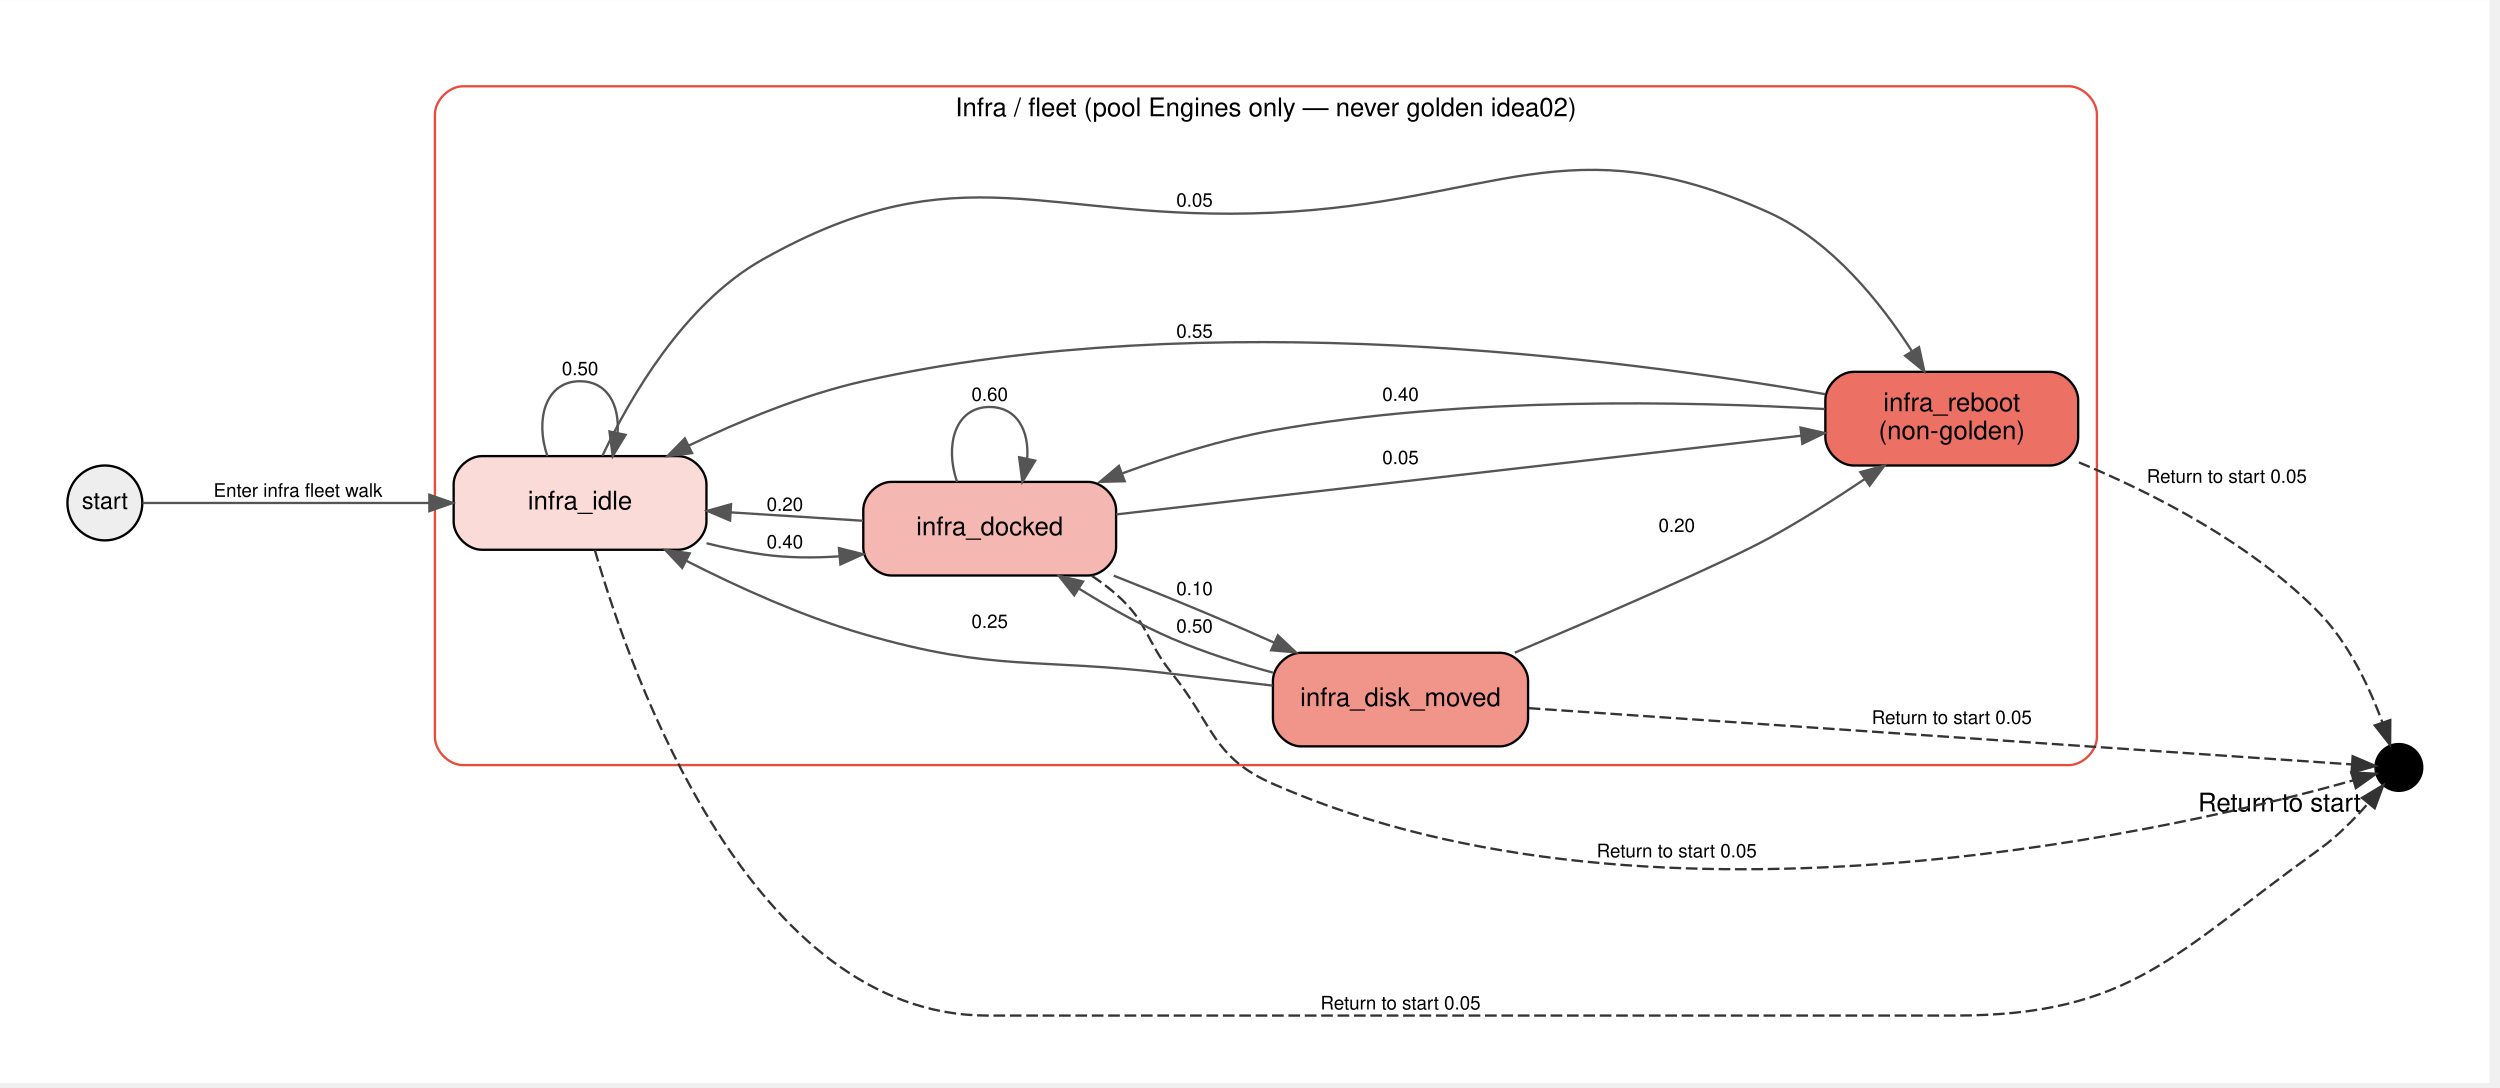
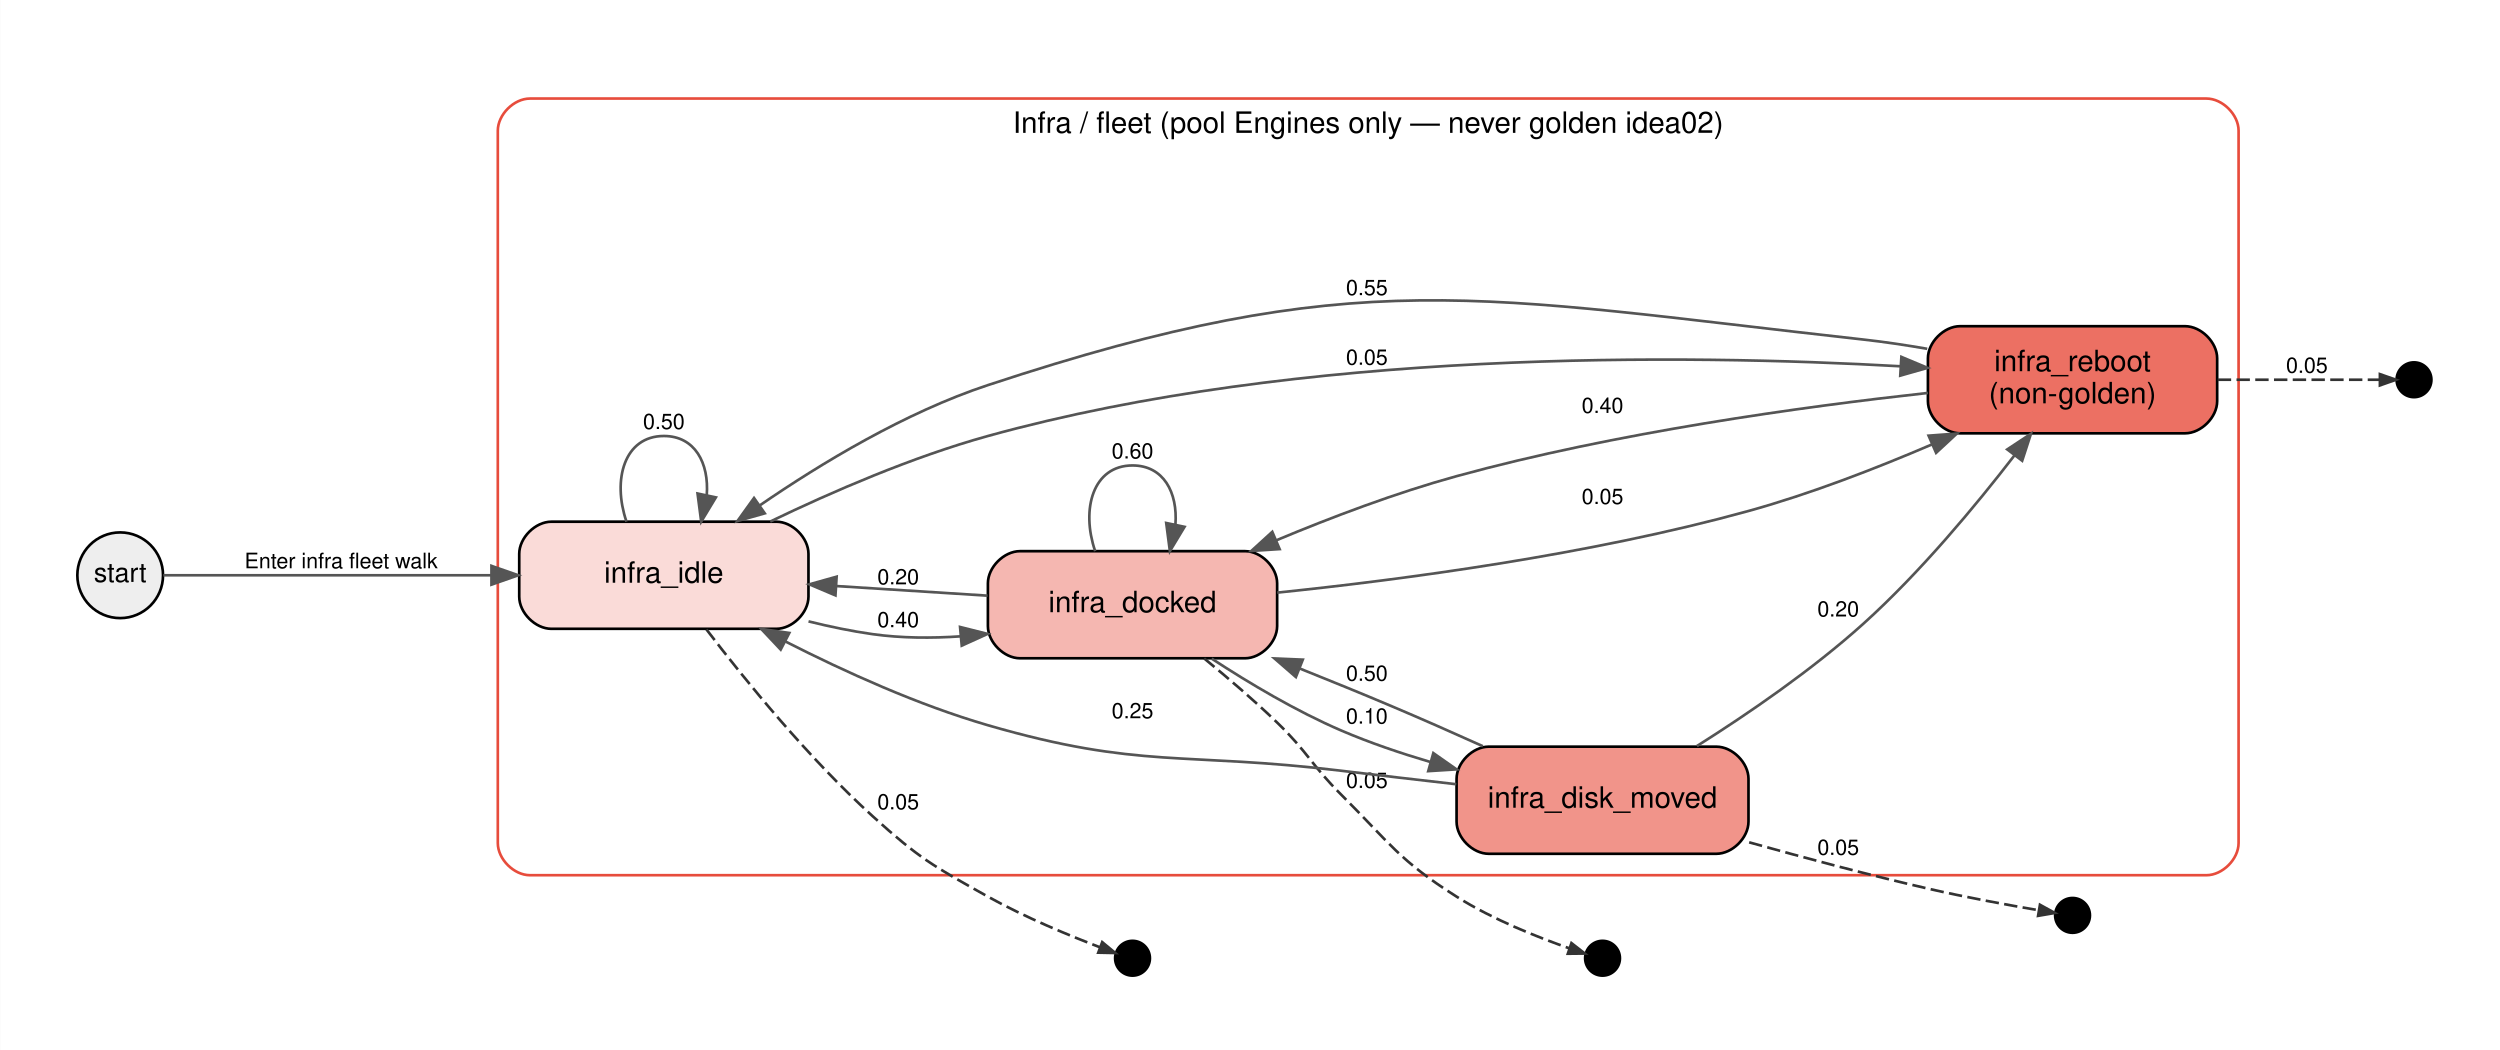
- <svg xmlns="http://www.w3.org/2000/svg" width="993pt" height="432pt" viewBox="0.00 0.00 993.25 432.00">
-   <g id="graph0" class="graph" transform="scale(0.93 0.93) rotate(0) translate(28.8 433.8)">
-     <polygon fill="white" stroke="transparent" points="-28.8,28.8 -28.8,-433.8 1034.8,-433.8 1034.8,28.8 -28.8,28.8" />
+ <svg xmlns="http://www.w3.org/2000/svg" width="1008pt" height="423pt" viewBox="0.00 0.00 1008.00 423.07">
+   <g id="graph0" class="graph" transform="scale(1.08 1.08) rotate(0) translate(28.8 364.3)">
+     <polygon fill="white" stroke="transparent" points="-28.8,28.8 -28.8,-364.3 907.8,-364.3 907.8,28.8 -28.8,28.8" />
    <g id="clust1" class="cluster">
-       <path fill="white" stroke="#e74c3c" d="M169,-107C169,-107 855,-107 855,-107 861,-107 867,-113 867,-119 867,-119 867,-385 867,-385 867,-391 861,-397 855,-397 855,-397 169,-397 169,-397 163,-397 157,-391 157,-385 157,-385 157,-119 157,-119 157,-113 163,-107 169,-107" />
-       <text text-anchor="middle" x="512" y="-384.2" font-family="Helvetica,sans-Serif" font-size="11.00">Infra / fleet (pool Engines only — never golden idea02)</text>
+       <path fill="white" stroke="#e74c3c" d="M169,-37.5C169,-37.5 795,-37.5 795,-37.5 801,-37.5 807,-43.5 807,-49.5 807,-49.5 807,-315.5 807,-315.5 807,-321.5 801,-327.5 795,-327.5 795,-327.5 169,-327.5 169,-327.5 163,-327.5 157,-321.5 157,-315.5 157,-315.5 157,-49.5 157,-49.5 157,-43.5 163,-37.5 169,-37.5" />
+       <text text-anchor="middle" x="482" y="-314.7" font-family="Helvetica,sans-Serif" font-size="11.00">Infra / fleet (pool Engines only — never golden idea02)</text>
    </g>
    <g id="node1" class="node">
-       <ellipse fill="#eeeeee" stroke="black" cx="16" cy="-219" rx="16" ry="16" />
-       <text text-anchor="middle" x="16" y="-216.5" font-family="Helvetica,sans-Serif" font-size="10.00">start</text>
+       <ellipse fill="#eeeeee" stroke="black" cx="16" cy="-149.5" rx="16" ry="16" />
+       <text text-anchor="middle" x="16" y="-147" font-family="Helvetica,sans-Serif" font-size="10.00">start</text>
+     </g>
+     <g id="node2" class="node">
+       <path fill="#fadbd8" stroke="black" d="M261,-169.5C261,-169.5 177,-169.5 177,-169.5 171,-169.5 165,-163.5 165,-157.5 165,-157.5 165,-141.5 165,-141.5 165,-135.5 171,-129.5 177,-129.5 177,-129.5 261,-129.5 261,-129.5 267,-129.5 273,-135.5 273,-141.5 273,-141.5 273,-157.5 273,-157.5 273,-163.5 267,-169.5 261,-169.5" />
+       <text text-anchor="middle" x="219" y="-146.7" font-family="Helvetica,sans-Serif" font-size="11.00">infra_idle</text>
+     </g>
+     <g id="edge1" class="edge">
+       <path fill="none" stroke="#555555" d="M32.11,-149.5C57.8,-149.5 111.42,-149.5 154.49,-149.5" />
+       <polygon fill="#555555" stroke="#555555" points="154.63,-153 164.63,-149.5 154.63,-146 154.63,-153" />
+       <text text-anchor="middle" x="98.5" y="-152.1" font-family="Helvetica,sans-Serif" font-size="8.00">Enter infra fleet walk</text>
+     </g>
+     <g id="edge4" class="edge">
+       <path fill="none" stroke="#555555" d="M205.05,-169.51C199.65,-185.3 204.3,-201.5 219,-201.5 230.6,-201.5 235.94,-191.41 235.02,-179.4" />
+       <polygon fill="#555555" stroke="#555555" points="238.43,-178.58 232.95,-169.51 231.58,-180.02 238.43,-178.58" />
+       <text text-anchor="middle" x="219" y="-204.1" font-family="Helvetica,sans-Serif" font-size="8.00">0.50</text>
    </g>
    <g id="node3" class="node">
-       <path fill="#fadbd8" stroke="black" d="M261,-239C261,-239 177,-239 177,-239 171,-239 165,-233 165,-227 165,-227 165,-211 165,-211 165,-205 171,-199 177,-199 177,-199 261,-199 261,-199 267,-199 273,-205 273,-211 273,-211 273,-227 273,-227 273,-233 267,-239 261,-239" />
-       <text text-anchor="middle" x="219" y="-216.2" font-family="Helvetica,sans-Serif" font-size="11.00">infra_idle</text>
+       <path fill="#f5b7b1" stroke="black" d="M436,-158.5C436,-158.5 352,-158.5 352,-158.5 346,-158.5 340,-152.5 340,-146.5 340,-146.5 340,-130.5 340,-130.5 340,-124.5 346,-118.5 352,-118.5 352,-118.5 436,-118.5 436,-118.5 442,-118.5 448,-124.5 448,-130.5 448,-130.5 448,-146.5 448,-146.5 448,-152.5 442,-158.5 436,-158.5" />
+       <text text-anchor="middle" x="394" y="-135.7" font-family="Helvetica,sans-Serif" font-size="11.00">infra_docked</text>
    </g>
-     <g id="edge1" class="edge">
-       <path fill="none" stroke="#555555" d="M32.11,-219C57.8,-219 111.42,-219 154.49,-219" />
-       <polygon fill="#555555" stroke="#555555" points="154.63,-222.5 164.63,-219 154.63,-215.5 154.63,-222.5" />
-       <text text-anchor="middle" x="98.5" y="-221.6" font-family="Helvetica,sans-Serif" font-size="8.00">Enter infra fleet walk</text>
+     <g id="edge2" class="edge">
+       <path fill="none" stroke="#555555" d="M273.02,-132.28C280.98,-130.3 289.15,-128.6 297,-127.5 307.62,-126.01 318.92,-125.95 329.91,-126.7" />
+       <polygon fill="#555555" stroke="#555555" points="329.6,-130.19 339.87,-127.6 330.23,-123.22 329.6,-130.19" />
+       <text text-anchor="middle" x="306.5" y="-130.1" font-family="Helvetica,sans-Serif" font-size="8.00">0.40</text>
    </g>
-     <g id="node2" class="node">
-       <ellipse fill="black" stroke="black" cx="996" cy="-106" rx="10" ry="10" />
-       <text text-anchor="middle" x="945" y="-87.2" font-family="Helvetica,sans-Serif" font-size="11.00">Return to start</text>
+     <g id="node5" class="node">
+       <path fill="#ec7063" stroke="black" d="M787,-242.5C787,-242.5 703,-242.5 703,-242.5 697,-242.5 691,-236.5 691,-230.5 691,-230.5 691,-214.5 691,-214.5 691,-208.5 697,-202.5 703,-202.5 703,-202.5 787,-202.5 787,-202.5 793,-202.5 799,-208.5 799,-214.5 799,-214.5 799,-230.5 799,-230.5 799,-236.5 793,-242.5 787,-242.5" />
+       <text text-anchor="middle" x="745" y="-225.7" font-family="Helvetica,sans-Serif" font-size="11.00">infra_reboot</text>
+       <text text-anchor="middle" x="745" y="-213.7" font-family="Helvetica,sans-Serif" font-size="11.00">(non-golden)</text>
+     </g>
+     <g id="edge3" class="edge">
+       <path fill="none" stroke="#555555" d="M258.72,-169.56C281.75,-180.65 311.88,-193.72 340,-201.5 457.01,-233.86 600.2,-232.09 680.87,-227.53" />
+       <polygon fill="#555555" stroke="#555555" points="681.09,-231.03 690.87,-226.94 680.67,-224.04 681.09,-231.03" />
+       <text text-anchor="middle" x="481.5" y="-228.1" font-family="Helvetica,sans-Serif" font-size="8.00">0.05</text>
+     </g>
+     <g id="node8" class="node">
+       <ellipse fill="black" stroke="black" cx="394" cy="-6.5" rx="6.5" ry="6.5" />
+     </g>
+     <g id="edge16" class="edge">
+       <path fill="none" stroke="#333333" stroke-dasharray="5,2" d="M234.91,-129.26C249.53,-110.12 273.07,-81.18 297,-59.5 314.27,-43.85 319.65,-40.86 340,-29.5 353.91,-21.73 370.96,-14.75 381.9,-10.57" />
+       <polygon fill="#333333" stroke="#333333" points="382.68,-12.52 387.57,-8.45 381.21,-8.58 382.68,-12.52" />
+       <text text-anchor="middle" x="306.5" y="-62.1" font-family="Helvetica,sans-Serif" font-size="8.00">0.05</text>
+     </g>
+     <g id="edge5" class="edge">
+       <path fill="none" stroke="#555555" d="M339.86,-141.88C322.03,-143.01 301.97,-144.29 283.43,-145.47" />
+       <polygon fill="#555555" stroke="#555555" points="283.08,-141.98 273.32,-146.11 283.52,-148.97 283.08,-141.98" />
+       <text text-anchor="middle" x="306.5" y="-146.1" font-family="Helvetica,sans-Serif" font-size="8.00">0.20</text>
+     </g>
+     <g id="edge7" class="edge">
+       <path fill="none" stroke="#555555" d="M380.05,-158.51C374.65,-174.3 379.3,-190.5 394,-190.5 405.6,-190.5 410.94,-180.41 410.02,-168.4" />
+       <polygon fill="#555555" stroke="#555555" points="413.43,-167.58 407.95,-158.51 406.58,-169.02 413.43,-167.58" />
+       <text text-anchor="middle" x="394" y="-193.1" font-family="Helvetica,sans-Serif" font-size="8.00">0.60</text>
+     </g>
+     <g id="node4" class="node">
+       <path fill="#f1948a" stroke="black" d="M612,-85.5C612,-85.5 527,-85.5 527,-85.5 521,-85.5 515,-79.5 515,-73.5 515,-73.5 515,-57.5 515,-57.5 515,-51.5 521,-45.5 527,-45.5 527,-45.5 612,-45.5 612,-45.5 618,-45.5 624,-51.5 624,-57.5 624,-57.5 624,-73.5 624,-73.5 624,-79.5 618,-85.5 612,-85.5" />
+       <text text-anchor="middle" x="569.5" y="-62.7" font-family="Helvetica,sans-Serif" font-size="11.00">infra_disk_moved</text>
+     </g>
+     <g id="edge6" class="edge">
+       <path fill="none" stroke="#555555" d="M423.56,-118.37C437.63,-109.17 455.16,-98.73 472,-91.5 482.48,-87 493.94,-83.1 505.19,-79.78" />
+       <polygon fill="#555555" stroke="#555555" points="506.32,-83.1 514.99,-77.02 504.42,-76.36 506.32,-83.1" />
+       <text text-anchor="middle" x="481.5" y="-94.1" font-family="Helvetica,sans-Serif" font-size="8.00">0.10</text>
+     </g>
+     <g id="edge8" class="edge">
+       <path fill="none" stroke="#555555" d="M448.04,-143.02C494.94,-147.87 564.88,-157.16 624,-173.5 647.04,-179.87 671.62,-189.39 692.5,-198.35" />
+       <polygon fill="#555555" stroke="#555555" points="691.25,-201.62 701.81,-202.41 694.05,-195.21 691.25,-201.62" />
+       <text text-anchor="middle" x="569.5" y="-176.1" font-family="Helvetica,sans-Serif" font-size="8.00">0.05</text>
+     </g>
+     <g id="node7" class="node">
+       <ellipse fill="black" stroke="black" cx="569.5" cy="-6.5" rx="6.5" ry="6.5" />
+     </g>
+     <g id="edge15" class="edge">
+       <path fill="none" stroke="#333333" stroke-dasharray="5,2" d="M420.75,-118.44C429.63,-111.17 439.49,-102.73 448,-94.5 459.54,-83.34 460.63,-78.84 472,-67.5 490.06,-49.49 493.46,-43.15 515,-29.5 528.56,-20.9 545.89,-14.12 557.09,-10.21" />
+       <polygon fill="#333333" stroke="#333333" points="557.89,-12.16 562.9,-8.25 556.54,-8.18 557.89,-12.16" />
+       <text text-anchor="middle" x="481.5" y="-70.1" font-family="Helvetica,sans-Serif" font-size="8.00">0.05</text>
+     </g>
+     <g id="edge10" class="edge">
+       <path fill="none" stroke="#555555" d="M514.89,-71.47C500.92,-73.06 485.89,-74.81 472,-76.5 413.28,-83.63 396.81,-77.02 340,-93.5 314.01,-101.04 286.56,-113.48 264.48,-124.73" />
+       <polygon fill="#555555" stroke="#555555" points="262.63,-121.74 255.37,-129.45 265.85,-127.96 262.63,-121.74" />
+       <text text-anchor="middle" x="394" y="-96.1" font-family="Helvetica,sans-Serif" font-size="8.00">0.25</text>
+     </g>
+     <g id="edge9" class="edge">
+       <path fill="none" stroke="#555555" d="M524.8,-85.67C513.81,-90.62 502.01,-95.84 491,-100.5 479.91,-105.2 468.03,-110.04 456.54,-114.64" />
+       <polygon fill="#555555" stroke="#555555" points="455,-111.49 447,-118.44 457.58,-117.99 455,-111.49" />
+       <text text-anchor="middle" x="481.5" y="-110.1" font-family="Helvetica,sans-Serif" font-size="8.00">0.50</text>
+     </g>
+     <g id="edge11" class="edge">
+       <path fill="none" stroke="#555555" d="M604.74,-85.73C623.96,-97.85 647.86,-114.23 667,-131.5 688.15,-150.58 708.81,-175.45 723.4,-194.37" />
+       <polygon fill="#555555" stroke="#555555" points="720.62,-196.49 729.46,-202.33 726.19,-192.26 720.62,-196.49" />
+       <text text-anchor="middle" x="657.5" y="-134.1" font-family="Helvetica,sans-Serif" font-size="8.00">0.20</text>
+     </g>
+     <g id="node6" class="node">
+       <ellipse fill="black" stroke="black" cx="745" cy="-22.5" rx="6.5" ry="6.5" />
    </g>
    <g id="edge14" class="edge">
-       <path fill="none" stroke="#333333" stroke-dasharray="5,2" d="M225.34,-198.79C241,-144.57 292.22,0 393,0 393,0 393,0 806,0 882.18,0 900.04,-26.68 962,-71 969.74,-76.53 977.12,-84.07 982.94,-90.74" />
-       <polygon fill="#333333" stroke="#333333" points="980.29,-93.03 989.37,-98.49 985.68,-88.56 980.29,-93.03" />
-       <text text-anchor="middle" x="569.5" y="-2.6" font-family="Helvetica,sans-Serif" font-size="8.00">Return to start 0.05</text>
+       <path fill="none" stroke="#333333" stroke-dasharray="5,2" d="M624.25,-49.78C645.01,-43.97 669.02,-37.57 691,-32.5 705.07,-29.25 721.42,-26.29 732.2,-24.44" />
+       <polygon fill="#333333" stroke="#333333" points="732.83,-26.47 738.4,-23.4 732.13,-22.33 732.83,-26.47" />
+       <text text-anchor="middle" x="657.5" y="-45.1" font-family="Helvetica,sans-Serif" font-size="8.00">0.05</text>
    </g>
-     <g id="edge4" class="edge">
-       <path fill="none" stroke="#555555" d="M205.05,-239.01C199.65,-254.8 204.3,-271 219,-271 230.6,-271 235.94,-260.91 235.02,-248.9" />
-       <polygon fill="#555555" stroke="#555555" points="238.43,-248.08 232.95,-239.01 231.58,-249.52 238.43,-248.08" />
-       <text text-anchor="middle" x="219" y="-273.6" font-family="Helvetica,sans-Serif" font-size="8.00">0.50</text>
+     <g id="edge12" class="edge">
+       <path fill="none" stroke="#555555" d="M690.74,-234.05C682.81,-235.43 674.72,-236.64 667,-237.5 522.36,-253.53 478.19,-266.14 340,-220.5 309.22,-210.33 277.81,-191.38 254.85,-175.61" />
+       <polygon fill="#555555" stroke="#555555" points="256.68,-172.62 246.49,-169.75 252.67,-178.35 256.68,-172.62" />
+       <text text-anchor="middle" x="481.5" y="-254.1" font-family="Helvetica,sans-Serif" font-size="8.00">0.55</text>
    </g>
-     <g id="node4" class="node">
-       <path fill="#f5b7b1" stroke="black" d="M436,-228C436,-228 352,-228 352,-228 346,-228 340,-222 340,-216 340,-216 340,-200 340,-200 340,-194 346,-188 352,-188 352,-188 436,-188 436,-188 442,-188 448,-194 448,-200 448,-200 448,-216 448,-216 448,-222 442,-228 436,-228" />
-       <text text-anchor="middle" x="394" y="-205.2" font-family="Helvetica,sans-Serif" font-size="11.00">infra_docked</text>
+     <g id="edge13" class="edge">
+       <path fill="none" stroke="#555555" d="M690.99,-217.58C644.12,-212.43 574.18,-202.76 515,-186.5 492.39,-180.29 468.25,-171.15 447.58,-162.51" />
+       <polygon fill="#555555" stroke="#555555" points="448.93,-159.27 438.36,-158.58 446.19,-165.72 448.93,-159.27" />
+       <text text-anchor="middle" x="569.5" y="-210.1" font-family="Helvetica,sans-Serif" font-size="8.00">0.40</text>
    </g>
-     <g id="edge2" class="edge">
-       <path fill="none" stroke="#555555" d="M273.02,-201.78C280.98,-199.8 289.15,-198.1 297,-197 307.62,-195.51 318.92,-195.45 329.91,-196.2" />
-       <polygon fill="#555555" stroke="#555555" points="329.6,-199.69 339.87,-197.1 330.23,-192.72 329.6,-199.69" />
-       <text text-anchor="middle" x="306.5" y="-199.6" font-family="Helvetica,sans-Serif" font-size="8.00">0.40</text>
-     </g>
-     <g id="node6" class="node">
-       <path fill="#ec7063" stroke="black" d="M847,-275C847,-275 763,-275 763,-275 757,-275 751,-269 751,-263 751,-263 751,-247 751,-247 751,-241 757,-235 763,-235 763,-235 847,-235 847,-235 853,-235 859,-241 859,-247 859,-247 859,-263 859,-263 859,-269 853,-275 847,-275" />
-       <text text-anchor="middle" x="805" y="-258.2" font-family="Helvetica,sans-Serif" font-size="11.00">infra_reboot</text>
-       <text text-anchor="middle" x="805" y="-246.2" font-family="Helvetica,sans-Serif" font-size="11.00">(non-golden)</text>
-     </g>
-     <g id="edge3" class="edge">
-       <path fill="none" stroke="#555555" d="M228.55,-239.12C240.14,-263.62 263.32,-304.05 297,-323 381.8,-370.71 417.81,-338.55 515,-343 609.12,-347.31 641.2,-381.93 727,-343 753.57,-330.94 774.58,-304.69 787.89,-283.97" />
-       <polygon fill="#555555" stroke="#555555" points="791.03,-285.56 793.29,-275.21 785.07,-281.89 791.03,-285.56" />
-       <text text-anchor="middle" x="481.5" y="-345.6" font-family="Helvetica,sans-Serif" font-size="8.00">0.05</text>
-     </g>
-     <g id="edge15" class="edge">
-       <path fill="none" stroke="#333333" stroke-dasharray="5,2" d="M437.58,-187.89C441.26,-185.45 444.8,-182.82 448,-180 461.89,-167.79 460.4,-160.41 472,-146 489.75,-123.95 489.09,-110.41 515,-99 680.47,-26.11 910.21,-81.79 976.45,-100.47" />
-       <polygon fill="#333333" stroke="#333333" points="975.68,-103.89 986.26,-103.31 977.63,-97.17 975.68,-103.89" />
-       <text text-anchor="middle" x="687.5" y="-67.6" font-family="Helvetica,sans-Serif" font-size="8.00">Return to start 0.05</text>
-     </g>
-     <g id="edge5" class="edge">
-       <path fill="none" stroke="#555555" d="M339.86,-211.38C322.03,-212.51 301.97,-213.79 283.43,-214.97" />
-       <polygon fill="#555555" stroke="#555555" points="283.08,-211.48 273.32,-215.61 283.52,-218.47 283.08,-211.48" />
-       <text text-anchor="middle" x="306.5" y="-215.6" font-family="Helvetica,sans-Serif" font-size="8.00">0.20</text>
-     </g>
-     <g id="edge7" class="edge">
-       <path fill="none" stroke="#555555" d="M380.05,-228.01C374.65,-243.8 379.3,-260 394,-260 405.6,-260 410.94,-249.91 410.02,-237.9" />
-       <polygon fill="#555555" stroke="#555555" points="413.43,-237.08 407.95,-228.01 406.58,-238.52 413.43,-237.08" />
-       <text text-anchor="middle" x="394" y="-262.6" font-family="Helvetica,sans-Serif" font-size="8.00">0.60</text>
-     </g>
-     <g id="node5" class="node">
-       <path fill="#f1948a" stroke="black" d="M612,-155C612,-155 527,-155 527,-155 521,-155 515,-149 515,-143 515,-143 515,-127 515,-127 515,-121 521,-115 527,-115 527,-115 612,-115 612,-115 618,-115 624,-121 624,-127 624,-127 624,-143 624,-143 624,-149 618,-155 612,-155" />
-       <text text-anchor="middle" x="569.5" y="-132.2" font-family="Helvetica,sans-Serif" font-size="11.00">infra_disk_moved</text>
-     </g>
-     <g id="edge6" class="edge">
-       <path fill="none" stroke="#555555" d="M447,-187.94C461.31,-182.27 476.8,-176.01 491,-170 499,-166.61 507.42,-162.93 515.64,-159.27" />
-       <polygon fill="#555555" stroke="#555555" points="517.11,-162.45 524.8,-155.17 514.25,-156.06 517.11,-162.45" />
-       <text text-anchor="middle" x="481.5" y="-179.6" font-family="Helvetica,sans-Serif" font-size="8.00">0.10</text>
-     </g>
-     <g id="edge8" class="edge">
-       <path fill="none" stroke="#555555" d="M448.05,-214.1C523.19,-222.73 660.39,-238.5 740.73,-247.73" />
-       <polygon fill="#555555" stroke="#555555" points="740.39,-251.21 750.72,-248.88 741.18,-244.26 740.39,-251.21" />
-       <text text-anchor="middle" x="569.5" y="-235.6" font-family="Helvetica,sans-Serif" font-size="8.00">0.05</text>
-     </g>
-     <g id="edge16" class="edge">
-       <path fill="none" stroke="#333333" stroke-dasharray="5,2" d="M624.26,-131.33C719.63,-124.81 914.16,-111.52 975.81,-107.31" />
-       <polygon fill="#333333" stroke="#333333" points="976.27,-110.79 986.01,-106.61 975.8,-103.8 976.27,-110.79" />
-       <text text-anchor="middle" x="805" y="-124.6" font-family="Helvetica,sans-Serif" font-size="8.00">Return to start 0.05</text>
-     </g>
-     <g id="edge10" class="edge">
-       <path fill="none" stroke="#555555" d="M514.89,-140.97C500.92,-142.56 485.89,-144.31 472,-146 413.28,-153.13 396.81,-146.52 340,-163 314.01,-170.54 286.56,-182.98 264.48,-194.23" />
-       <polygon fill="#555555" stroke="#555555" points="262.63,-191.24 255.37,-198.95 265.85,-197.46 262.63,-191.24" />
-       <text text-anchor="middle" x="394" y="-165.6" font-family="Helvetica,sans-Serif" font-size="8.00">0.25</text>
-     </g>
-     <g id="edge9" class="edge">
-       <path fill="none" stroke="#555555" d="M514.99,-146.52C500.74,-150.36 485.55,-155.18 472,-161 458.45,-166.82 444.45,-174.71 432.17,-182.37" />
-       <polygon fill="#555555" stroke="#555555" points="430.1,-179.54 423.56,-187.87 433.87,-185.44 430.1,-179.54" />
-       <text text-anchor="middle" x="481.5" y="-163.6" font-family="Helvetica,sans-Serif" font-size="8.00">0.50</text>
-     </g>
-     <g id="edge11" class="edge">
-       <path fill="none" stroke="#555555" d="M618.34,-155.04C656.75,-171.32 707.39,-193.28 727,-204 740.72,-211.5 755.16,-220.68 767.78,-229.18" />
-       <polygon fill="#555555" stroke="#555555" points="765.96,-232.18 776.19,-234.92 769.91,-226.4 765.96,-232.18" />
-       <text text-anchor="middle" x="687.5" y="-206.6" font-family="Helvetica,sans-Serif" font-size="8.00">0.20</text>
+     <g id="node9" class="node">
+       <ellipse fill="black" stroke="black" cx="872.5" cy="-222.5" rx="6.5" ry="6.5" />
    </g>
    <g id="edge17" class="edge">
-       <path fill="none" stroke="#333333" stroke-dasharray="5,2" d="M859.34,-236.32C892.21,-222.64 933.41,-201.32 962,-172 974.83,-158.84 983.64,-139.71 988.91,-125.43" />
-       <polygon fill="#333333" stroke="#333333" points="992.34,-126.23 992.26,-115.63 985.71,-123.96 992.34,-126.23" />
-       <text text-anchor="middle" x="922.5" y="-227.6" font-family="Helvetica,sans-Serif" font-size="8.00">Return to start 0.05</text>
-     </g>
-     <g id="edge12" class="edge">
-       <path fill="none" stroke="#555555" d="M751,-265.45C663.97,-280.7 485.86,-303.86 340,-271 314.32,-265.21 287.29,-254 265.39,-243.47" />
-       <polygon fill="#555555" stroke="#555555" points="266.86,-240.29 256.35,-239.01 263.77,-246.57 266.86,-240.29" />
-       <text text-anchor="middle" x="481.5" y="-289.6" font-family="Helvetica,sans-Serif" font-size="8.00">0.55</text>
-     </g>
-     <g id="edge13" class="edge">
-       <path fill="none" stroke="#555555" d="M750.77,-259.11C692.42,-262.45 596.26,-264.53 515,-250 493.43,-246.14 470.55,-238.96 450.62,-231.62" />
-       <polygon fill="#555555" stroke="#555555" points="451.68,-228.28 441.08,-228.01 449.2,-234.82 451.68,-228.28" />
-       <text text-anchor="middle" x="569.5" y="-262.6" font-family="Helvetica,sans-Serif" font-size="8.00">0.40</text>
+       <path fill="none" stroke="#333333" stroke-dasharray="5,2" d="M799.22,-222.5C821.52,-222.5 845.47,-222.5 859.43,-222.5" />
+       <polygon fill="#333333" stroke="#333333" points="859.77,-224.6 865.77,-222.5 859.77,-220.4 859.77,-224.6" />
+       <text text-anchor="middle" x="832.5" y="-225.1" font-family="Helvetica,sans-Serif" font-size="8.00">0.05</text>
    </g>
  </g>
</svg>
